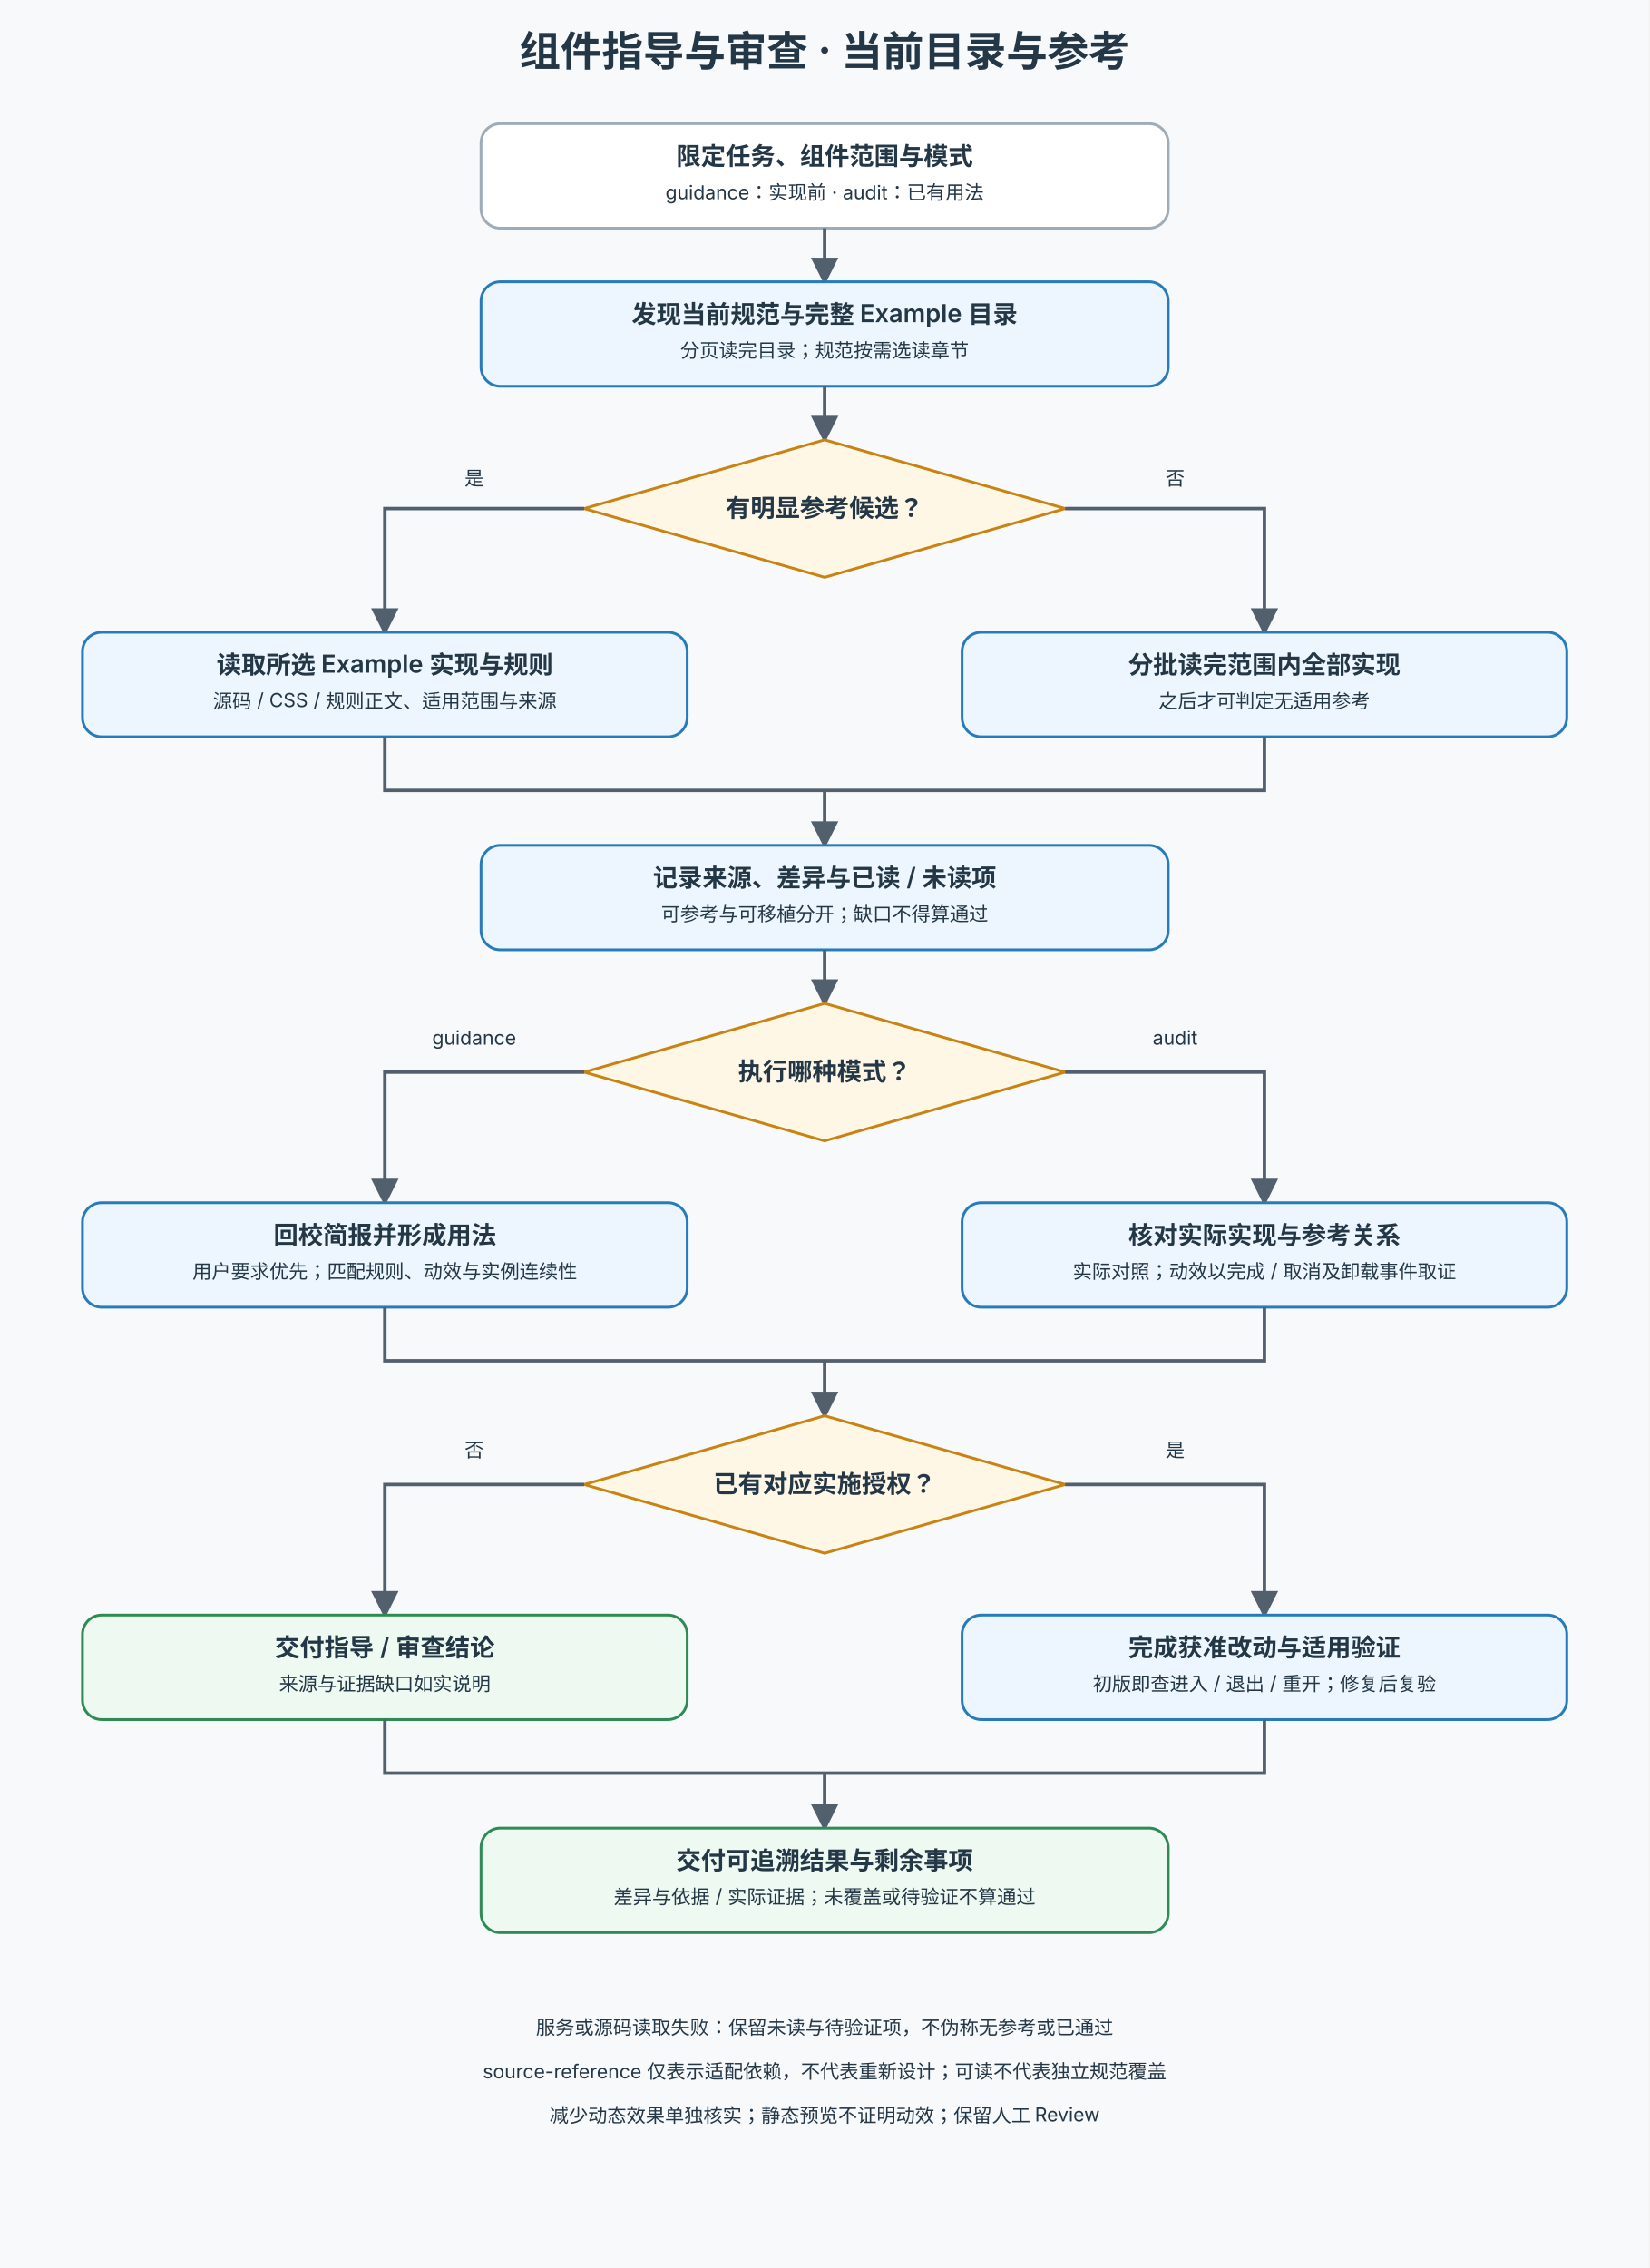
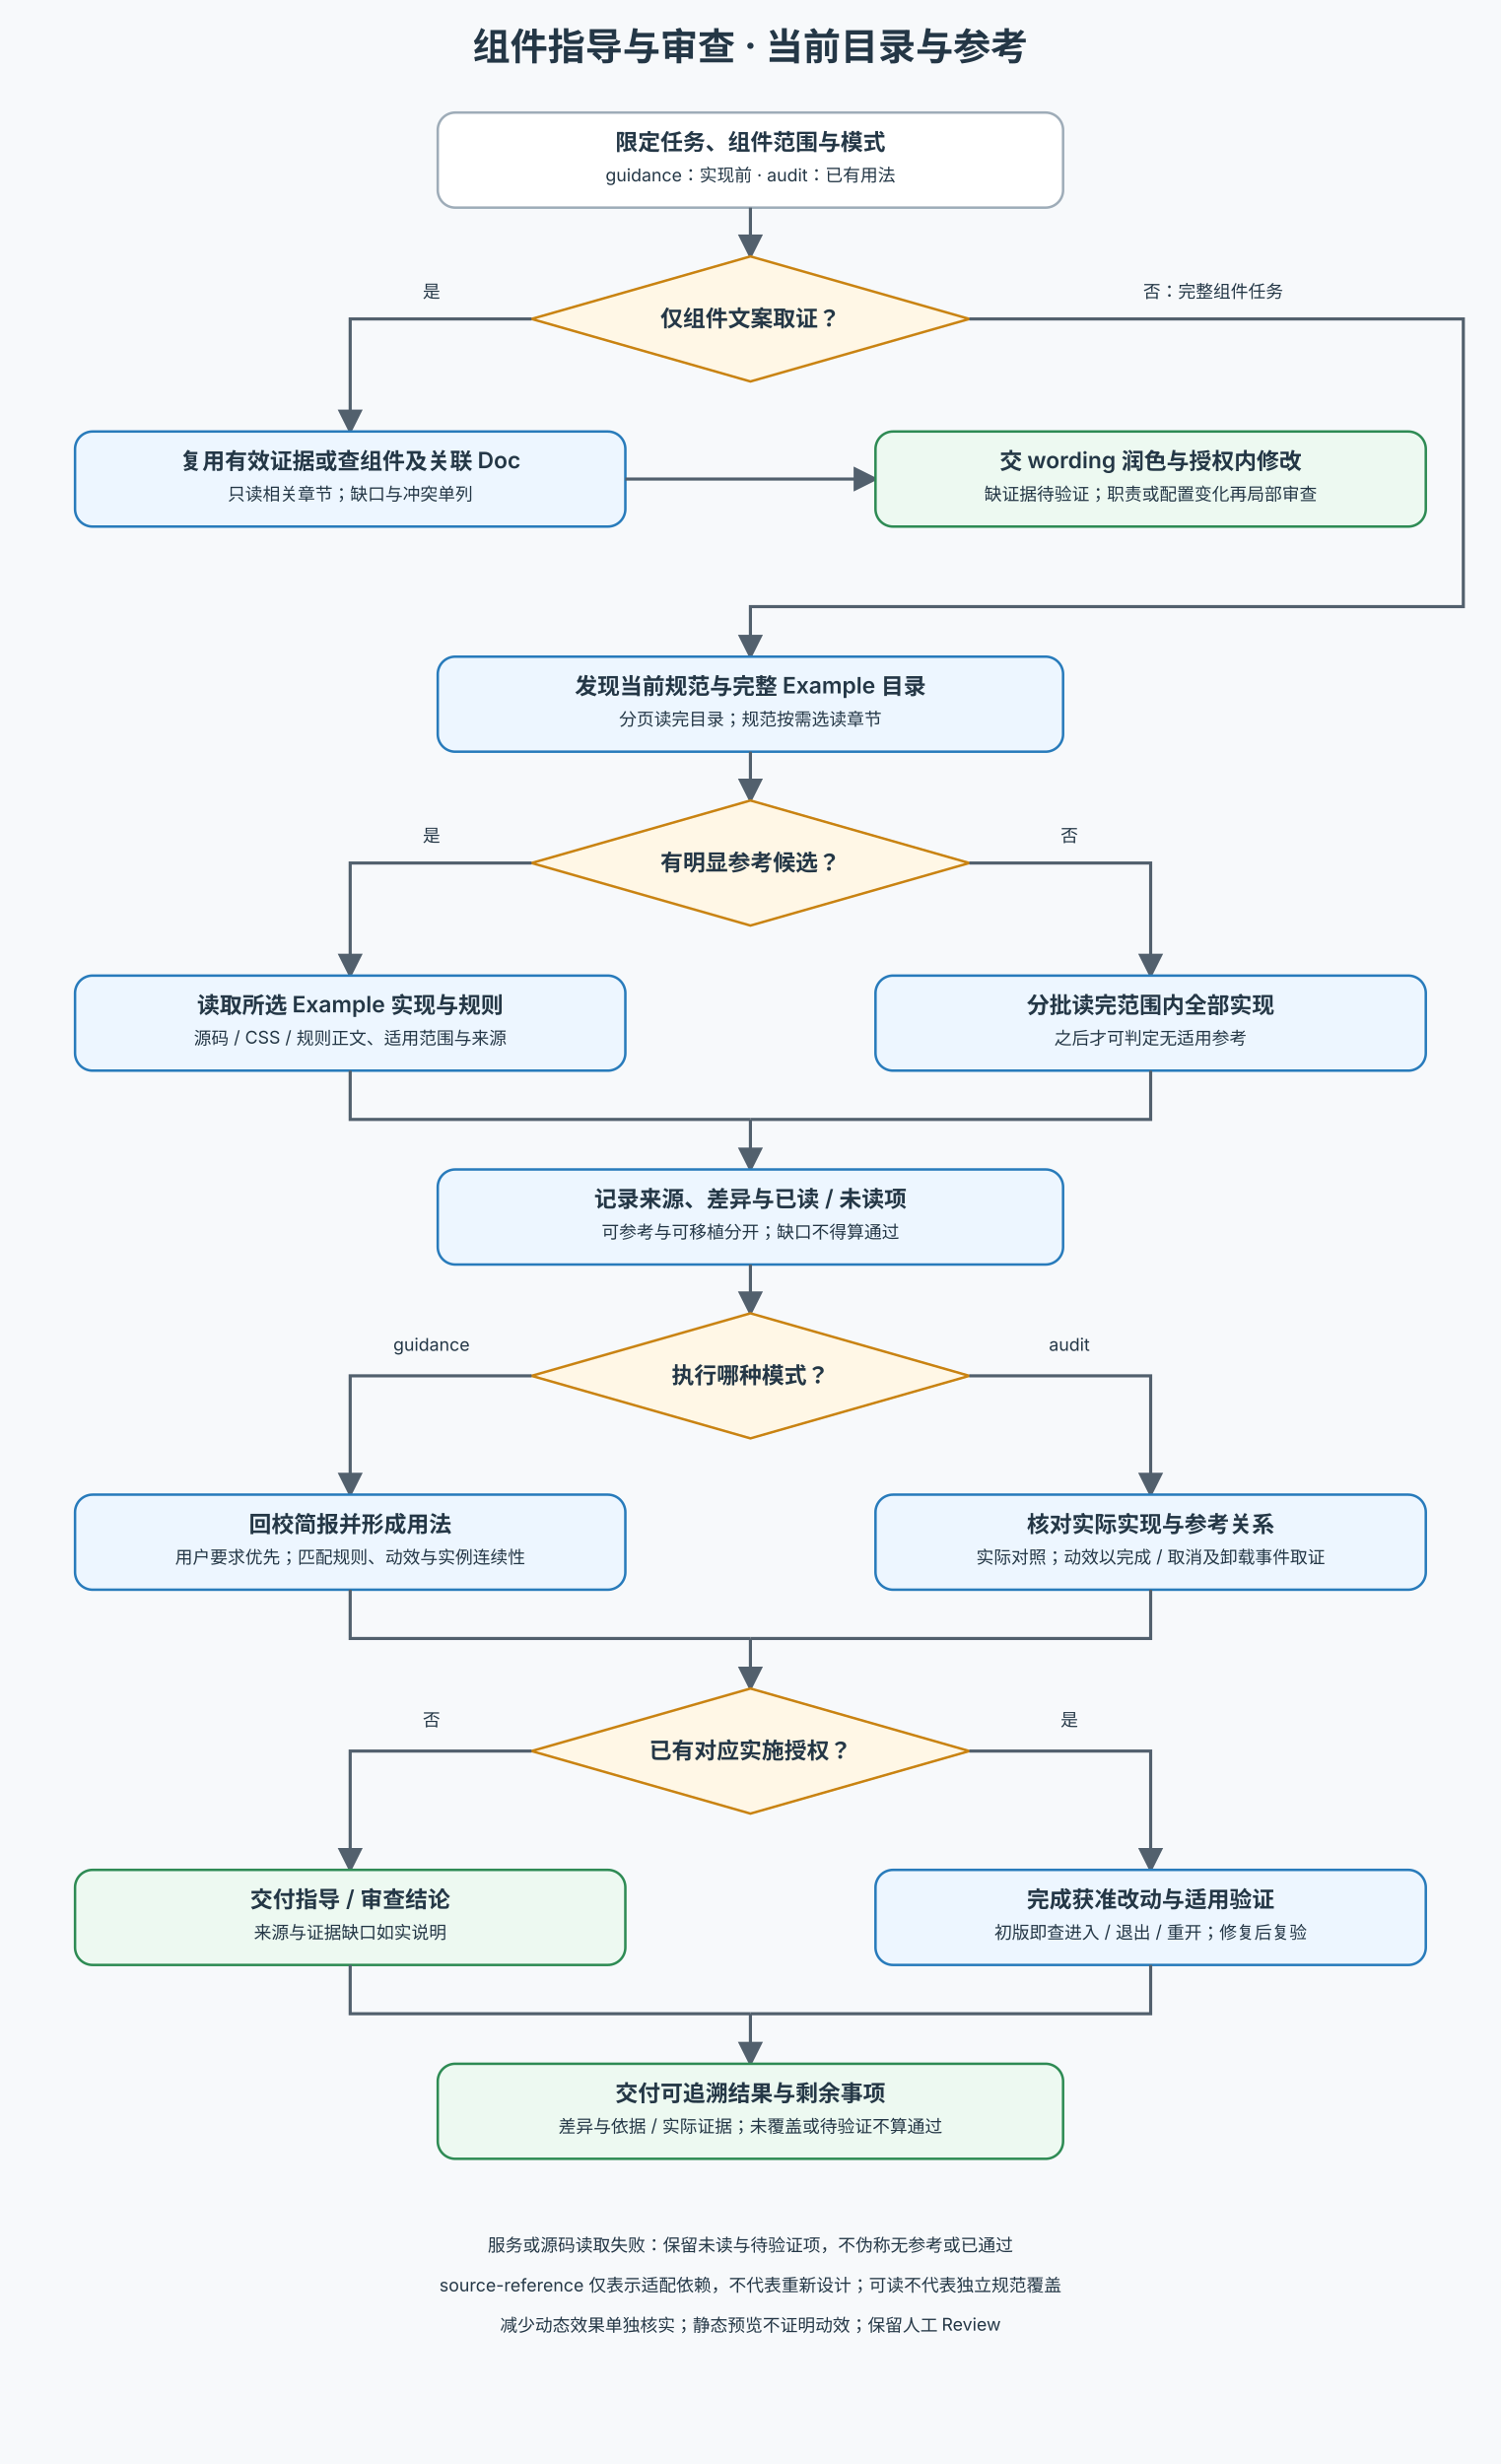
- <svg xmlns="http://www.w3.org/2000/svg" viewBox="0 0 1200 1650" role="img" aria-labelledby="title desc">
+ <svg xmlns="http://www.w3.org/2000/svg" viewBox="0 0 1200 1970" role="img" aria-labelledby="title desc">
  <defs>
    <marker id="arrow" markerWidth="8" markerHeight="8" refX="7" refY="4" orient="auto">
      <path d="M0 0L8 4L0 8Z" fill="#52606d" />
    </marker>
  </defs>
  <style>text{font-family:-apple-system,BlinkMacSystemFont,"PingFang SC",sans-serif;text-anchor:middle;fill:#243746}.title{font-size:30px;font-weight:700}.label{font-size:18px;font-weight:600}.note{font-size:14px}.edge,.join{fill:none;stroke:#52606d;stroke-width:2.5}.edge{marker-end:url(#arrow)}</style>
-   <rect width="1200" height="1650" fill="#f7f9fb" />
+   <rect width="1200" height="1970" fill="#f7f9fb" />
  <text class="title" x="600" y="48">组件指导与审查 · 当前目录与参考</text>
  <rect x="350" y="90" width="500" height="76" rx="14" fill="#ffffff" stroke="#9eacb8" stroke-width="2" />
  <text class="label" x="600.0" y="120">限定任务、组件范围与模式</text>
  <text class="note" x="600.0" y="145">guidance：实现前 · audit：已有用法</text>
  <path class="edge" d="M600 166V205" />
-   <rect x="350" y="205" width="500" height="76" rx="14" fill="#edf6ff" stroke="#287bbb" stroke-width="2" />
-   <text class="label" x="600.0" y="235">发现当前规范与完整 Example 目录</text>
-   <text class="note" x="600.0" y="260">分页读完目录；规范按需选读章节</text>
-   <path class="edge" d="M600 281V320" />
-   <path d="M600 320L775 370L600 420L425 370Z" fill="#fff7e6" stroke="#c98312" stroke-width="2" />
-   <text class="label" x="600" y="376">有明显参考候选？</text>
-   <path class="edge" d="M425 370H280V460" />
-   <text class="note" x="345" y="353">是</text>
-   <path class="edge" d="M775 370H920V460" />
-   <text class="note" x="855" y="353">否</text>
-   <rect x="60" y="460" width="440" height="76" rx="14" fill="#edf6ff" stroke="#287bbb" stroke-width="2" />
-   <text class="label" x="280.0" y="490">读取所选 Example 实现与规则</text>
-   <text class="note" x="280.0" y="515">源码 / CSS / 规则正文、适用范围与来源</text>
-   <rect x="700" y="460" width="440" height="76" rx="14" fill="#edf6ff" stroke="#287bbb" stroke-width="2" />
-   <text class="label" x="920.0" y="490">分批读完范围内全部实现</text>
-   <text class="note" x="920.0" y="515">之后才可判定无适用参考</text>
-   <path class="join" d="M280 536V575H600" />
-   <path class="join" d="M920 536V575H600" />
-   <path class="edge" d="M600 575V615" />
-   <rect x="350" y="615" width="500" height="76" rx="14" fill="#edf6ff" stroke="#287bbb" stroke-width="2" />
-   <text class="label" x="600.0" y="645">记录来源、差异与已读 / 未读项</text>
-   <text class="note" x="600.0" y="670">可参考与可移植分开；缺口不得算通过</text>
-   <path class="edge" d="M600 691V730" />
-   <path d="M600 730L775 780L600 830L425 780Z" fill="#fff7e6" stroke="#c98312" stroke-width="2" />
-   <text class="label" x="600" y="786">执行哪种模式？</text>
-   <path class="edge" d="M425 780H280V875" />
-   <text class="note" x="345" y="760">guidance</text>
-   <path class="edge" d="M775 780H920V875" />
-   <text class="note" x="855" y="760">audit</text>
-   <rect x="60" y="875" width="440" height="76" rx="14" fill="#edf6ff" stroke="#287bbb" stroke-width="2" />
-   <text class="label" x="280.0" y="905">回校简报并形成用法</text>
-   <text class="note" x="280.0" y="930">用户要求优先；匹配规则、动效与实例连续性</text>
-   <rect x="700" y="875" width="440" height="76" rx="14" fill="#edf6ff" stroke="#287bbb" stroke-width="2" />
-   <text class="label" x="920.0" y="905">核对实际实现与参考关系</text>
-   <text class="note" x="920.0" y="930">实际对照；动效以完成 / 取消及卸载事件取证</text>
-   <path class="join" d="M280 951V990H600" />
-   <path class="join" d="M920 951V990H600" />
-   <path class="edge" d="M600 990V1030" />
-   <path d="M600 1030L775 1080L600 1130L425 1080Z" fill="#fff7e6" stroke="#c98312" stroke-width="2" />
-   <text class="label" x="600" y="1086">已有对应实施授权？</text>
-   <path class="edge" d="M425 1080H280V1175" />
-   <text class="note" x="345" y="1060">否</text>
-   <path class="edge" d="M775 1080H920V1175" />
-   <text class="note" x="855" y="1060">是</text>
-   <rect x="60" y="1175" width="440" height="76" rx="14" fill="#edf9f1" stroke="#2e8b54" stroke-width="2" />
-   <text class="label" x="280.0" y="1205">交付指导 / 审查结论</text>
-   <text class="note" x="280.0" y="1230">来源与证据缺口如实说明</text>
-   <rect x="700" y="1175" width="440" height="76" rx="14" fill="#edf6ff" stroke="#287bbb" stroke-width="2" />
-   <text class="label" x="920.0" y="1205">完成获准改动与适用验证</text>
-   <text class="note" x="920.0" y="1230">初版即查进入 / 退出 / 重开；修复后复验</text>
-   <path class="join" d="M280 1251V1290H600" />
-   <path class="join" d="M920 1251V1290H600" />
-   <path class="edge" d="M600 1290V1330" />
-   <rect x="350" y="1330" width="500" height="76" rx="14" fill="#edf9f1" stroke="#2e8b54" stroke-width="2" />
-   <text class="label" x="600.0" y="1360">交付可追溯结果与剩余事项</text>
-   <text class="note" x="600.0" y="1385">差异与依据 / 实际证据；未覆盖或待验证不算通过</text>
-   <text class="note" x="600" y="1480">服务或源码读取失败：保留未读与待验证项，不伪称无参考或已通过</text>
-   <text class="note" x="600" y="1512">source-reference 仅表示适配依赖，不代表重新设计；可读不代表独立规范覆盖</text>
-   <text class="note" x="600" y="1544">减少动态效果单独核实；静态预览不证明动效；保留人工 Review</text>
+   <path d="M600 205L775 255L600 305L425 255Z" fill="#fff7e6" stroke="#c98312" stroke-width="2" />
+   <text class="label" x="600" y="261">仅组件文案取证？</text>
+   <path class="edge" d="M425 255H280V345" />
+   <text class="note" x="345" y="238">是</text>
+   <rect x="60" y="345" width="440" height="76" rx="14" fill="#edf6ff" stroke="#287bbb" stroke-width="2" />
+   <text class="label" x="280" y="375">复用有效证据或查组件及关联 Doc</text>
+   <text class="note" x="280" y="400">只读相关章节；缺口与冲突单列</text>
+   <path class="edge" d="M500 383H700" />
+   <rect x="700" y="345" width="440" height="76" rx="14" fill="#edf9f1" stroke="#2e8b54" stroke-width="2" />
+   <text class="label" x="920" y="375">交 wording 润色与授权内修改</text>
+   <text class="note" x="920" y="400">缺证据待验证；职责或配置变化再局部审查</text>
+   <path class="edge" d="M775 255H1170V485H600V525" />
+   <text class="note" x="970" y="238">否：完整组件任务</text>
+   <g transform="translate(0 320)">
+     <rect x="350" y="205" width="500" height="76" rx="14" fill="#edf6ff" stroke="#287bbb" stroke-width="2" />
+     <text class="label" x="600.0" y="235">发现当前规范与完整 Example 目录</text>
+     <text class="note" x="600.0" y="260">分页读完目录；规范按需选读章节</text>
+     <path class="edge" d="M600 281V320" />
+     <path d="M600 320L775 370L600 420L425 370Z" fill="#fff7e6" stroke="#c98312" stroke-width="2" />
+     <text class="label" x="600" y="376">有明显参考候选？</text>
+     <path class="edge" d="M425 370H280V460" />
+     <text class="note" x="345" y="353">是</text>
+     <path class="edge" d="M775 370H920V460" />
+     <text class="note" x="855" y="353">否</text>
+     <rect x="60" y="460" width="440" height="76" rx="14" fill="#edf6ff" stroke="#287bbb" stroke-width="2" />
+     <text class="label" x="280.0" y="490">读取所选 Example 实现与规则</text>
+     <text class="note" x="280.0" y="515">源码 / CSS / 规则正文、适用范围与来源</text>
+     <rect x="700" y="460" width="440" height="76" rx="14" fill="#edf6ff" stroke="#287bbb" stroke-width="2" />
+     <text class="label" x="920.0" y="490">分批读完范围内全部实现</text>
+     <text class="note" x="920.0" y="515">之后才可判定无适用参考</text>
+     <path class="join" d="M280 536V575H600" />
+     <path class="join" d="M920 536V575H600" />
+     <path class="edge" d="M600 575V615" />
+     <rect x="350" y="615" width="500" height="76" rx="14" fill="#edf6ff" stroke="#287bbb" stroke-width="2" />
+     <text class="label" x="600.0" y="645">记录来源、差异与已读 / 未读项</text>
+     <text class="note" x="600.0" y="670">可参考与可移植分开；缺口不得算通过</text>
+     <path class="edge" d="M600 691V730" />
+     <path d="M600 730L775 780L600 830L425 780Z" fill="#fff7e6" stroke="#c98312" stroke-width="2" />
+     <text class="label" x="600" y="786">执行哪种模式？</text>
+     <path class="edge" d="M425 780H280V875" />
+     <text class="note" x="345" y="760">guidance</text>
+     <path class="edge" d="M775 780H920V875" />
+     <text class="note" x="855" y="760">audit</text>
+     <rect x="60" y="875" width="440" height="76" rx="14" fill="#edf6ff" stroke="#287bbb" stroke-width="2" />
+     <text class="label" x="280.0" y="905">回校简报并形成用法</text>
+     <text class="note" x="280.0" y="930">用户要求优先；匹配规则、动效与实例连续性</text>
+     <rect x="700" y="875" width="440" height="76" rx="14" fill="#edf6ff" stroke="#287bbb" stroke-width="2" />
+     <text class="label" x="920.0" y="905">核对实际实现与参考关系</text>
+     <text class="note" x="920.0" y="930">实际对照；动效以完成 / 取消及卸载事件取证</text>
+     <path class="join" d="M280 951V990H600" />
+     <path class="join" d="M920 951V990H600" />
+     <path class="edge" d="M600 990V1030" />
+     <path d="M600 1030L775 1080L600 1130L425 1080Z" fill="#fff7e6" stroke="#c98312" stroke-width="2" />
+     <text class="label" x="600" y="1086">已有对应实施授权？</text>
+     <path class="edge" d="M425 1080H280V1175" />
+     <text class="note" x="345" y="1060">否</text>
+     <path class="edge" d="M775 1080H920V1175" />
+     <text class="note" x="855" y="1060">是</text>
+     <rect x="60" y="1175" width="440" height="76" rx="14" fill="#edf9f1" stroke="#2e8b54" stroke-width="2" />
+     <text class="label" x="280.0" y="1205">交付指导 / 审查结论</text>
+     <text class="note" x="280.0" y="1230">来源与证据缺口如实说明</text>
+     <rect x="700" y="1175" width="440" height="76" rx="14" fill="#edf6ff" stroke="#287bbb" stroke-width="2" />
+     <text class="label" x="920.0" y="1205">完成获准改动与适用验证</text>
+     <text class="note" x="920.0" y="1230">初版即查进入 / 退出 / 重开；修复后复验</text>
+     <path class="join" d="M280 1251V1290H600" />
+     <path class="join" d="M920 1251V1290H600" />
+     <path class="edge" d="M600 1290V1330" />
+     <rect x="350" y="1330" width="500" height="76" rx="14" fill="#edf9f1" stroke="#2e8b54" stroke-width="2" />
+     <text class="label" x="600.0" y="1360">交付可追溯结果与剩余事项</text>
+     <text class="note" x="600.0" y="1385">差异与依据 / 实际证据；未覆盖或待验证不算通过</text>
+     <text class="note" x="600" y="1480">服务或源码读取失败：保留未读与待验证项，不伪称无参考或已通过</text>
+     <text class="note" x="600" y="1512">source-reference 仅表示适配依赖，不代表重新设计；可读不代表独立规范覆盖</text>
+     <text class="note" x="600" y="1544">减少动态效果单独核实；静态预览不证明动效；保留人工 Review</text>
+   </g>
</svg>
